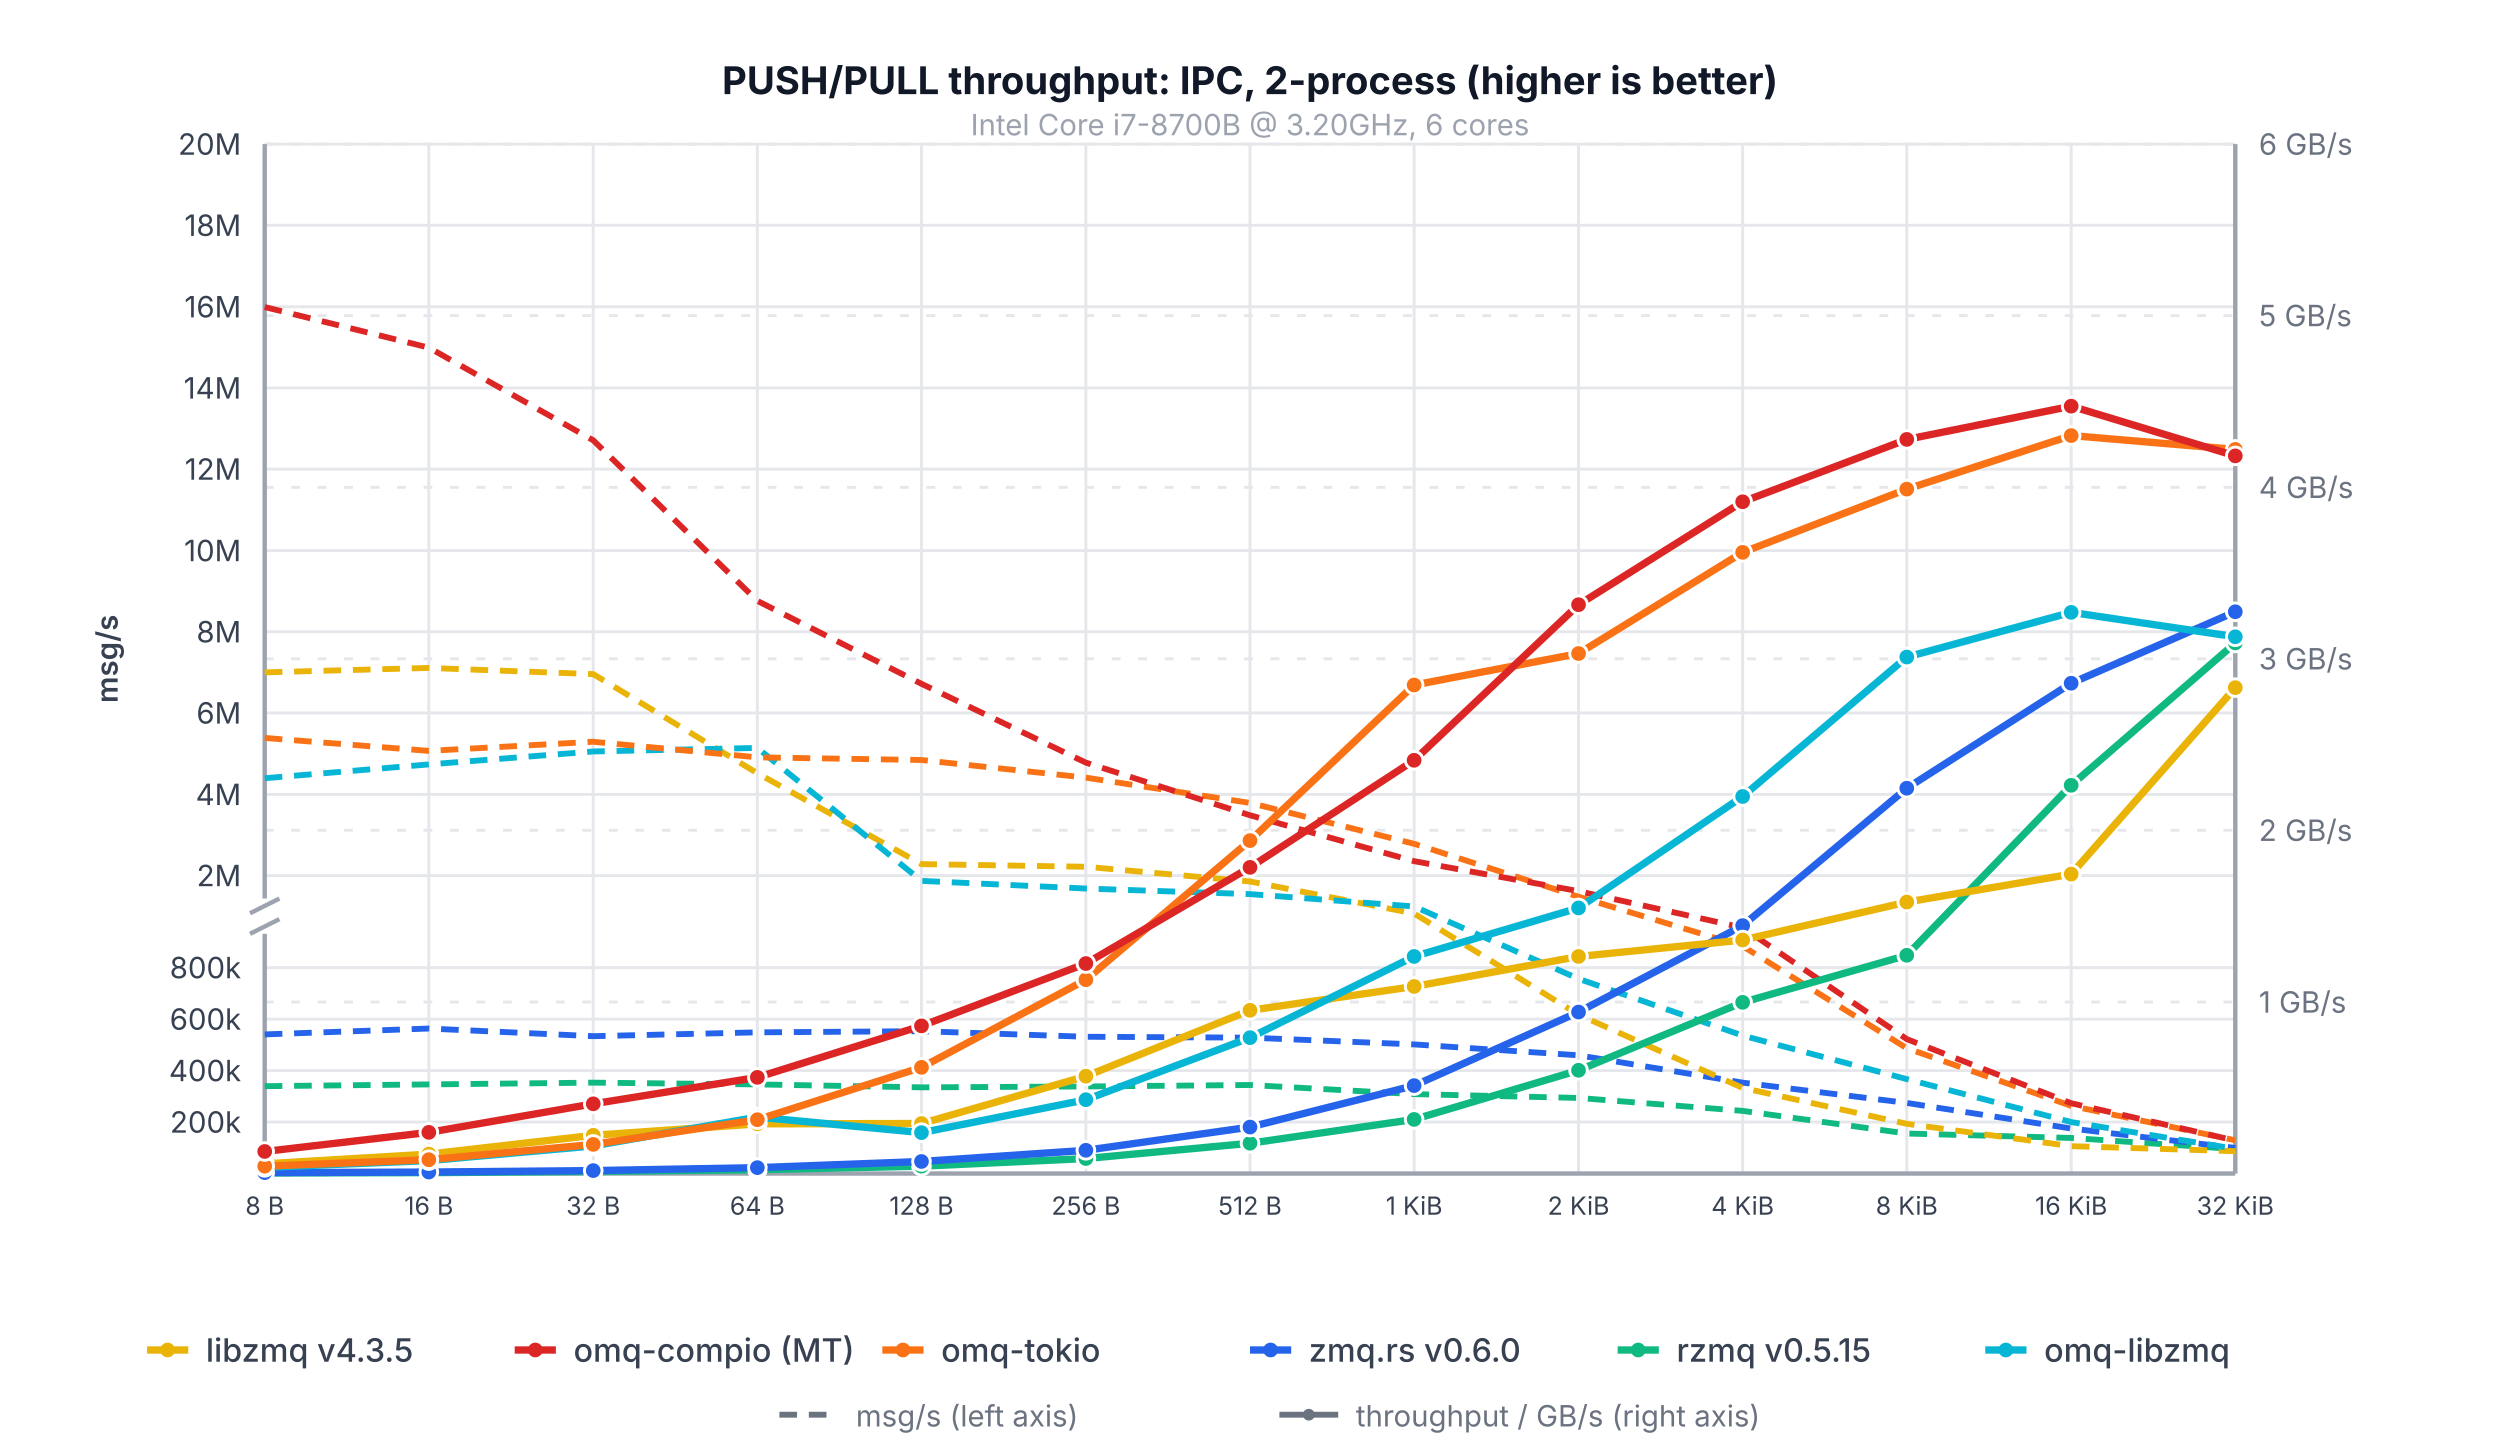
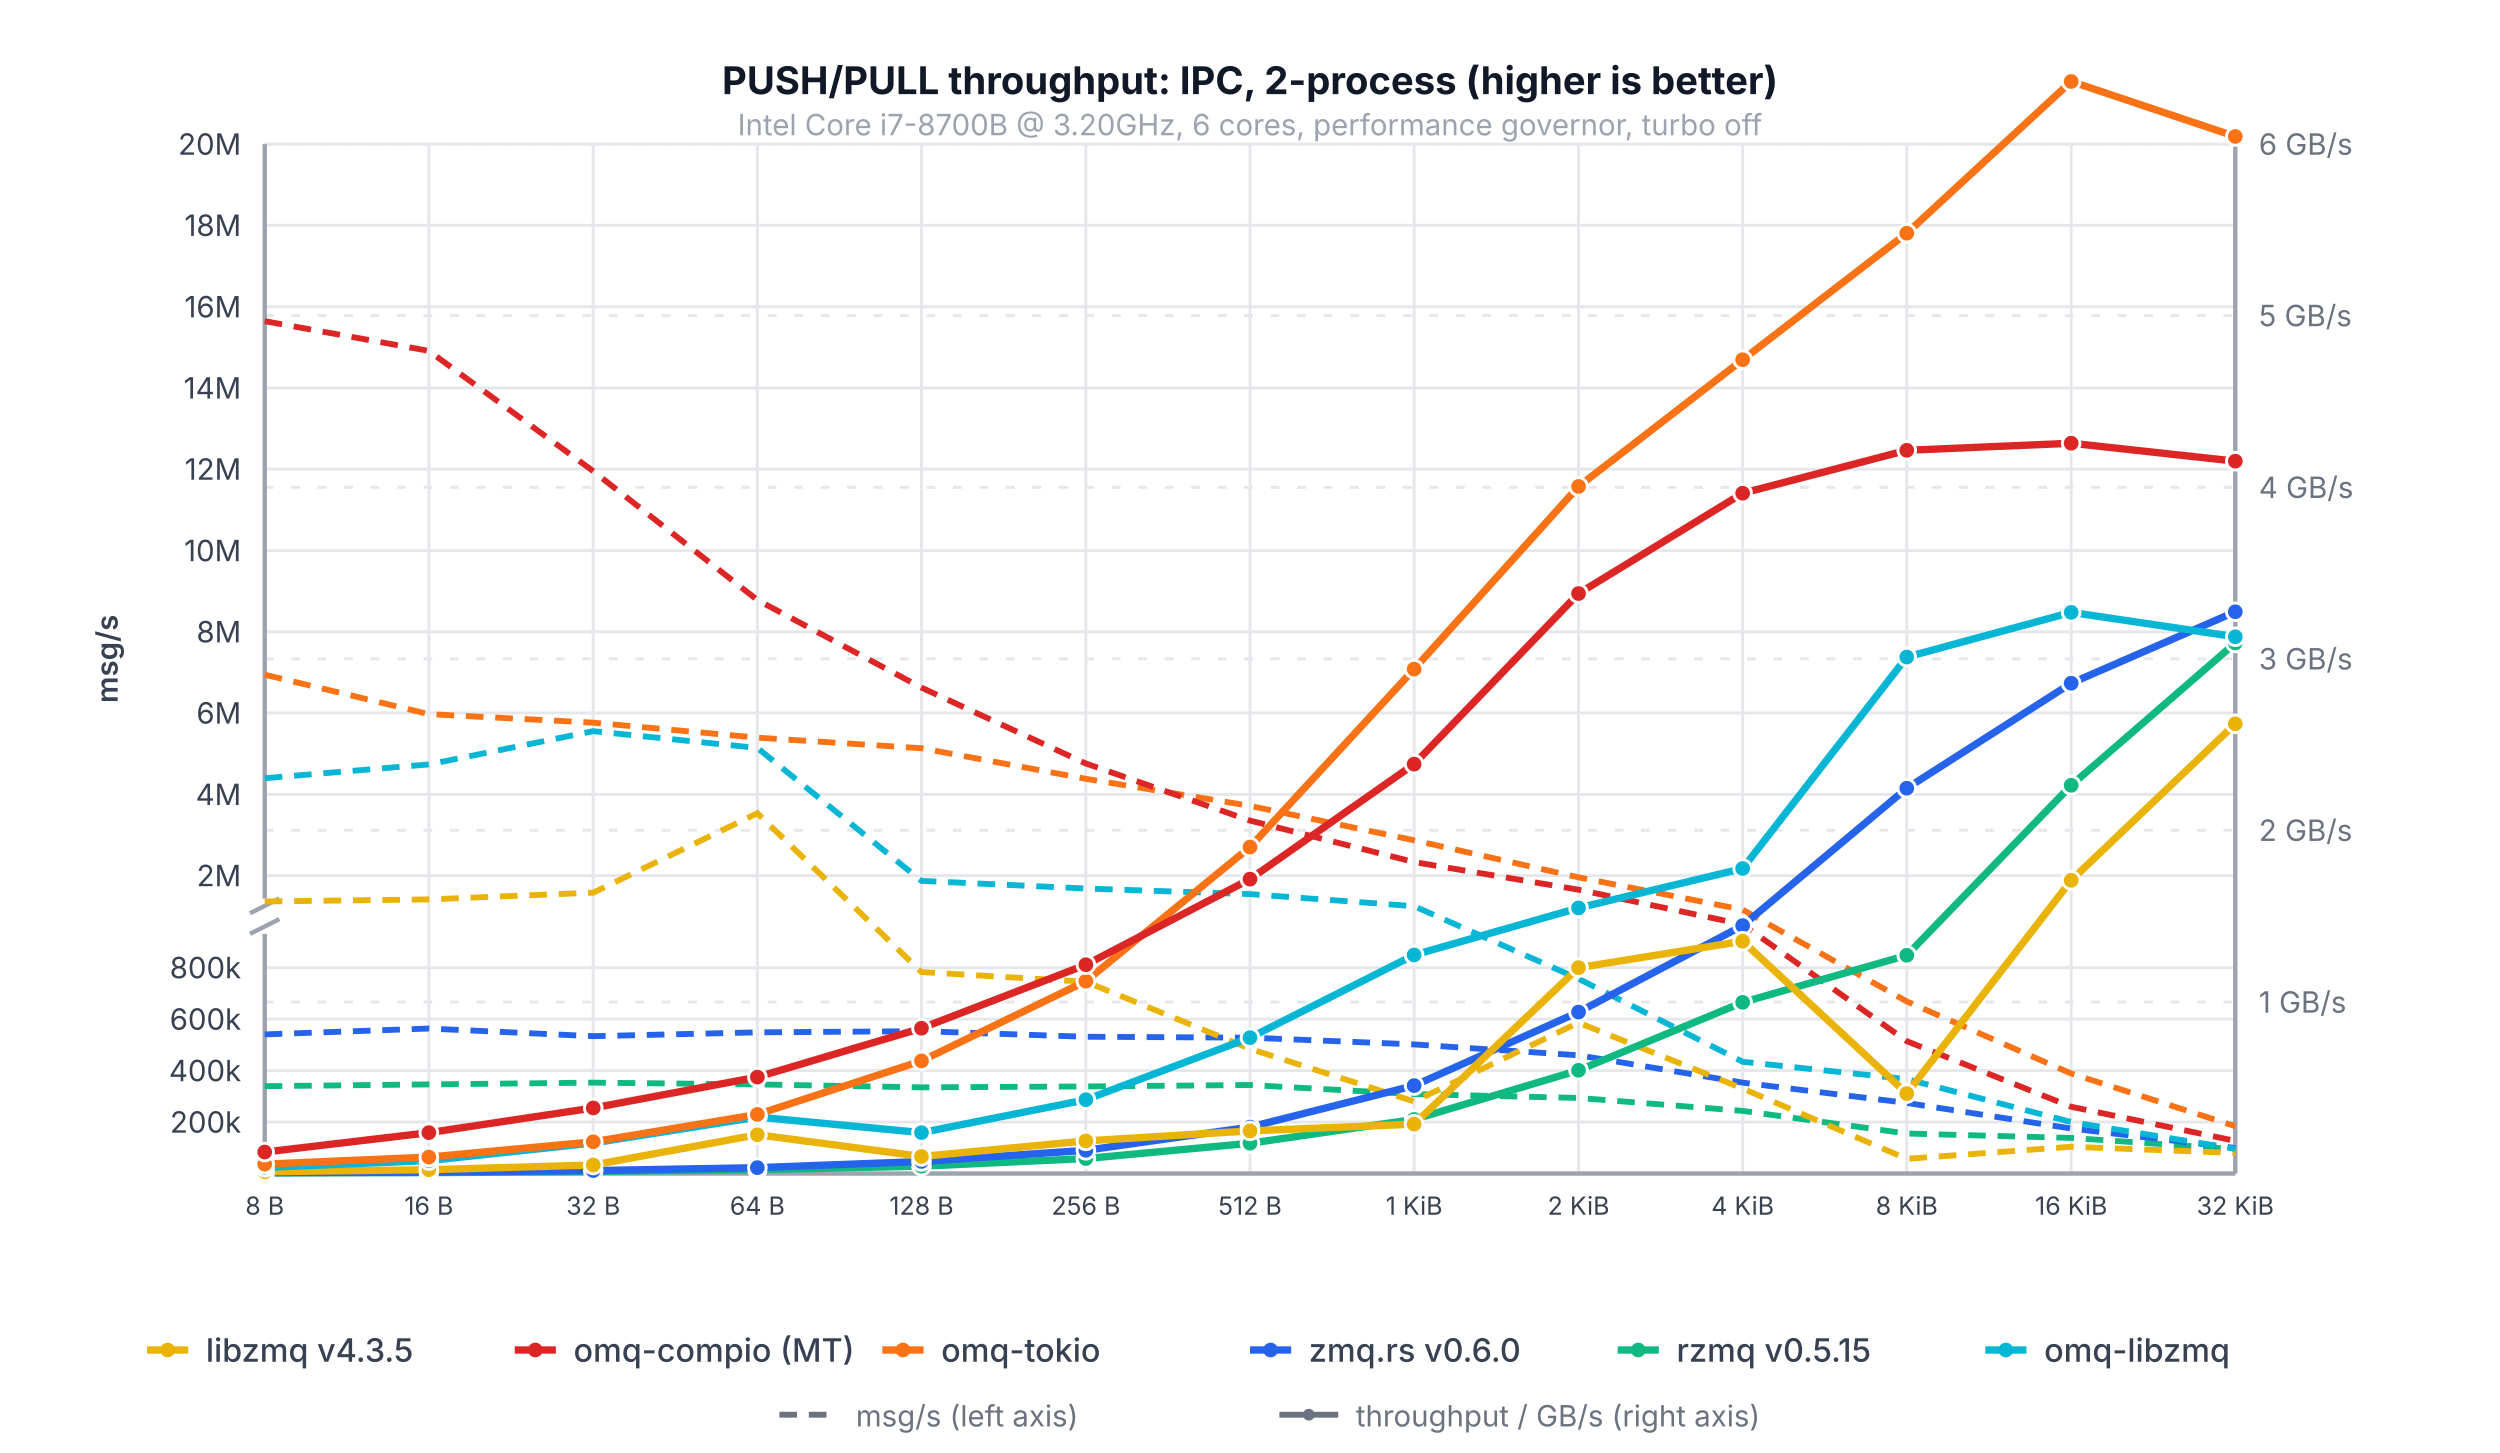
<svg xmlns="http://www.w3.org/2000/svg" viewBox="0 0 850 494" font-family="system-ui, -apple-system, sans-serif">
  <rect width="850" height="494" fill="white" />
  <text x="425.0" y="32.0" text-anchor="middle" fill="#111827" font-size="13" font-weight="700">PUSH/PULL throughput: IPC, 2-process (higher is better)</text>
  <line x1="90.0" y1="381.5" x2="760.0" y2="381.5" stroke="#e5e7eb" stroke-width="1" />
  <text x="82.0" y="381.5" text-anchor="end" dominant-baseline="middle" fill="#374151" font-size="10">200k</text>
  <line x1="90.0" y1="364.0" x2="760.0" y2="364.0" stroke="#e5e7eb" stroke-width="1" />
  <text x="82.0" y="364.0" text-anchor="end" dominant-baseline="middle" fill="#374151" font-size="10">400k</text>
  <line x1="90.0" y1="346.5" x2="760.0" y2="346.5" stroke="#e5e7eb" stroke-width="1" />
  <text x="82.0" y="346.5" text-anchor="end" dominant-baseline="middle" fill="#374151" font-size="10">600k</text>
  <line x1="90.0" y1="329.0" x2="760.0" y2="329.0" stroke="#e5e7eb" stroke-width="1" />
  <text x="82.0" y="329.0" text-anchor="end" dominant-baseline="middle" fill="#374151" font-size="10">800k</text>
  <line x1="90.0" y1="297.7" x2="760.0" y2="297.7" stroke="#e5e7eb" stroke-width="1" />
  <text x="82.0" y="297.7" text-anchor="end" dominant-baseline="middle" fill="#374151" font-size="10">2M</text>
  <line x1="90.0" y1="270.1" x2="760.0" y2="270.1" stroke="#e5e7eb" stroke-width="1" />
  <text x="82.0" y="270.1" text-anchor="end" dominant-baseline="middle" fill="#374151" font-size="10">4M</text>
  <line x1="90.0" y1="242.4" x2="760.0" y2="242.4" stroke="#e5e7eb" stroke-width="1" />
  <text x="82.0" y="242.4" text-anchor="end" dominant-baseline="middle" fill="#374151" font-size="10">6M</text>
  <line x1="90.0" y1="214.8" x2="760.0" y2="214.8" stroke="#e5e7eb" stroke-width="1" />
  <text x="82.0" y="214.8" text-anchor="end" dominant-baseline="middle" fill="#374151" font-size="10">8M</text>
  <line x1="90.0" y1="187.2" x2="760.0" y2="187.2" stroke="#e5e7eb" stroke-width="1" />
  <text x="82.0" y="187.2" text-anchor="end" dominant-baseline="middle" fill="#374151" font-size="10">10M</text>
  <line x1="90.0" y1="159.5" x2="760.0" y2="159.5" stroke="#e5e7eb" stroke-width="1" />
  <text x="82.0" y="159.5" text-anchor="end" dominant-baseline="middle" fill="#374151" font-size="10">12M</text>
  <line x1="90.0" y1="131.9" x2="760.0" y2="131.9" stroke="#e5e7eb" stroke-width="1" />
  <text x="82.0" y="131.9" text-anchor="end" dominant-baseline="middle" fill="#374151" font-size="10">14M</text>
  <line x1="90.0" y1="104.3" x2="760.0" y2="104.3" stroke="#e5e7eb" stroke-width="1" />
  <text x="82.0" y="104.3" text-anchor="end" dominant-baseline="middle" fill="#374151" font-size="10">16M</text>
  <line x1="90.0" y1="76.6" x2="760.0" y2="76.6" stroke="#e5e7eb" stroke-width="1" />
  <text x="82.0" y="76.6" text-anchor="end" dominant-baseline="middle" fill="#374151" font-size="10">18M</text>
  <line x1="90.0" y1="49.0" x2="760.0" y2="49.0" stroke="#e5e7eb" stroke-width="1" />
  <text x="82.0" y="49.0" text-anchor="end" dominant-baseline="middle" fill="#374151" font-size="10">20M</text>
  <line x1="90.0" y1="340.7" x2="760.0" y2="340.7" stroke="#e5e7eb" stroke-width="1" stroke-dasharray="3,6" />
  <text x="768.0" y="340.7" text-anchor="start" dominant-baseline="middle" fill="#6b7280" font-size="10">1 GB/s</text>
  <line x1="90.0" y1="282.3" x2="760.0" y2="282.3" stroke="#e5e7eb" stroke-width="1" stroke-dasharray="3,6" />
  <text x="768.0" y="282.3" text-anchor="start" dominant-baseline="middle" fill="#6b7280" font-size="10">2 GB/s</text>
  <line x1="90.0" y1="224.0" x2="760.0" y2="224.0" stroke="#e5e7eb" stroke-width="1" stroke-dasharray="3,6" />
  <text x="768.0" y="224.0" text-anchor="start" dominant-baseline="middle" fill="#6b7280" font-size="10">3 GB/s</text>
  <line x1="90.0" y1="165.7" x2="760.0" y2="165.7" stroke="#e5e7eb" stroke-width="1" stroke-dasharray="3,6" />
  <text x="768.0" y="165.7" text-anchor="start" dominant-baseline="middle" fill="#6b7280" font-size="10">4 GB/s</text>
  <line x1="90.0" y1="107.3" x2="760.0" y2="107.3" stroke="#e5e7eb" stroke-width="1" stroke-dasharray="3,6" />
  <text x="768.0" y="107.3" text-anchor="start" dominant-baseline="middle" fill="#6b7280" font-size="10">5 GB/s</text>
  <line x1="90.0" y1="49.0" x2="760.0" y2="49.0" stroke="#e5e7eb" stroke-width="1" stroke-dasharray="3,6" />
  <text x="768.0" y="49.0" text-anchor="start" dominant-baseline="middle" fill="#6b7280" font-size="10">6 GB/s</text>
  <line x1="90.0" y1="49.0" x2="90.0" y2="399.0" stroke="#e5e7eb" stroke-width="1" />
  <line x1="145.8" y1="49.0" x2="145.8" y2="399.0" stroke="#e5e7eb" stroke-width="1" />
  <line x1="201.7" y1="49.0" x2="201.7" y2="399.0" stroke="#e5e7eb" stroke-width="1" />
  <line x1="257.5" y1="49.0" x2="257.5" y2="399.0" stroke="#e5e7eb" stroke-width="1" />
  <line x1="313.3" y1="49.0" x2="313.3" y2="399.0" stroke="#e5e7eb" stroke-width="1" />
  <line x1="369.2" y1="49.0" x2="369.2" y2="399.0" stroke="#e5e7eb" stroke-width="1" />
  <line x1="425.0" y1="49.0" x2="425.0" y2="399.0" stroke="#e5e7eb" stroke-width="1" />
  <line x1="480.8" y1="49.0" x2="480.8" y2="399.0" stroke="#e5e7eb" stroke-width="1" />
  <line x1="536.7" y1="49.0" x2="536.7" y2="399.0" stroke="#e5e7eb" stroke-width="1" />
  <line x1="592.5" y1="49.0" x2="592.5" y2="399.0" stroke="#e5e7eb" stroke-width="1" />
  <line x1="648.3" y1="49.0" x2="648.3" y2="399.0" stroke="#e5e7eb" stroke-width="1" />
  <line x1="704.2" y1="49.0" x2="704.2" y2="399.0" stroke="#e5e7eb" stroke-width="1" />
  <line x1="760.0" y1="49.0" x2="760.0" y2="399.0" stroke="#e5e7eb" stroke-width="1" />
  <line x1="90.0" y1="49.0" x2="90.0" y2="399.0" stroke="#9ca3af" stroke-width="1.5" />
  <line x1="760.0" y1="49.0" x2="760.0" y2="399.0" stroke="#9ca3af" stroke-width="1.5" />
  <line x1="90.0" y1="399.0" x2="760.0" y2="399.0" stroke="#9ca3af" stroke-width="1.5" />
  <rect x="89.0" y="305.5" width="3" height="12" fill="white" />
  <path d="M 85.0,317.5 L 95.0,312.5 M 85.0,310.5 L 95.0,305.5" stroke="#9ca3af" stroke-width="1.5" fill="none" />
  <text x="40.0" y="224.0" text-anchor="middle" fill="#374151" font-size="10" font-weight="600" transform="rotate(-90,40.0,224.0)">msg/s</text>
  <polyline points="90.0,369.3 145.8,368.7 201.7,368.1 257.5,368.7 313.3,369.7 369.2,369.4 425.0,368.9 480.8,372.0 536.7,373.3 592.5,377.7 648.3,385.4 704.2,386.9 760.0,390.7" fill="none" stroke="#10b981" stroke-width="2" stroke-dasharray="6,4" />
  <polyline points="90.0,351.7 145.8,349.7 201.7,352.3 257.5,351.0 313.3,350.6 369.2,352.5 425.0,352.8 480.8,355.1 536.7,358.8 592.5,368.1 648.3,375.0 704.2,383.7 760.0,390.3" fill="none" stroke="#2563eb" stroke-width="2" stroke-dasharray="6,4" />
-   <polyline points="90.0,228.6 145.8,227.1 201.7,229.2 257.5,262.9 313.3,293.8 369.2,294.7 425.0,299.7 480.8,310.6 536.7,345.0 592.5,369.9 648.3,382.1 704.2,389.7 760.0,391.4" fill="none" stroke="#eab308" stroke-width="2" stroke-dasharray="6,4" />
-   <polyline points="90.0,264.6 145.8,259.9 201.7,255.5 257.5,254.3 313.3,299.5 369.2,302.1 425.0,304.0 480.8,308.2 536.7,332.8 592.5,352.1 648.3,366.9 704.2,381.5 760.0,390.6" fill="none" stroke="#06b6d4" stroke-width="2" stroke-dasharray="6,4" />
-   <polyline points="90.0,250.9 145.8,255.3 201.7,252.2 257.5,257.5 313.3,258.4 369.2,264.4 425.0,273.0 480.8,286.9 536.7,304.9 592.5,321.7 648.3,356.4 704.2,376.0 760.0,387.7" fill="none" stroke="#f97316" stroke-width="2" stroke-dasharray="6,4" />
-   <polyline points="90.0,104.4 145.8,118.2 201.7,149.7 257.5,204.3 313.3,232.5 369.2,259.3 425.0,277.2 480.8,292.8 536.7,303.0 592.5,315.4 648.3,353.3 704.2,375.1 760.0,387.8" fill="none" stroke="#dc2626" stroke-width="2" stroke-dasharray="6,4" />
+   <polyline points="90.0,306.5 145.8,305.8 201.7,303.5 257.5,276.5 313.3,330.5 369.2,333.8 425.0,356.6 480.8,374.5 536.7,347.7 592.5,370.1 648.3,394.0 704.2,389.9 760.0,392.0" fill="none" stroke="#eab308" stroke-width="2" stroke-dasharray="6,4" />
+   <polyline points="90.0,264.6 145.8,259.9 201.7,248.6 257.5,254.3 313.3,299.5 369.2,302.1 425.0,304.0 480.8,308.1 536.7,332.8 592.5,361.0 648.3,366.9 704.2,381.5 760.0,390.6" fill="none" stroke="#06b6d4" stroke-width="2" stroke-dasharray="6,4" />
+   <polyline points="90.0,229.4 145.8,242.8 201.7,245.7 257.5,250.8 313.3,254.4 369.2,264.8 425.0,274.0 480.8,285.7 536.7,298.3 592.5,309.3 648.3,340.5 704.2,365.0 760.0,382.9" fill="none" stroke="#f97316" stroke-width="2" stroke-dasharray="6,4" />
+   <polyline points="90.0,109.2 145.8,119.3 201.7,160.2 257.5,204.0 313.3,233.8 369.2,259.6 425.0,279.0 480.8,293.1 536.7,302.5 592.5,314.3 648.3,354.0 704.2,376.3 760.0,387.9" fill="none" stroke="#dc2626" stroke-width="2" stroke-dasharray="6,4" />
  <polyline points="90.0,398.8 145.8,398.7 201.7,398.3 257.5,397.7 313.3,396.5 369.2,393.9 425.0,388.7 480.8,380.6 536.7,363.9 592.5,340.8 648.3,324.8 704.2,267.0 760.0,218.6" fill="none" stroke="#10b981" stroke-width="2.5" stroke-linecap="round" stroke-linejoin="round" />
  <circle cx="90.0" cy="398.8" r="3" fill="#10b981" stroke="white" stroke-width="1" />
  <circle cx="145.8" cy="398.7" r="3" fill="#10b981" stroke="white" stroke-width="1" />
  <circle cx="201.7" cy="398.3" r="3" fill="#10b981" stroke="white" stroke-width="1" />
  <circle cx="257.5" cy="397.7" r="3" fill="#10b981" stroke="white" stroke-width="1" />
  <circle cx="313.3" cy="396.5" r="3" fill="#10b981" stroke="white" stroke-width="1" />
  <circle cx="369.2" cy="393.9" r="3" fill="#10b981" stroke="white" stroke-width="1" />
  <circle cx="425.0" cy="388.7" r="3" fill="#10b981" stroke="white" stroke-width="1" />
  <circle cx="480.8" cy="380.6" r="3" fill="#10b981" stroke="white" stroke-width="1" />
  <circle cx="536.7" cy="363.9" r="3" fill="#10b981" stroke="white" stroke-width="1" />
  <circle cx="592.5" cy="340.8" r="3" fill="#10b981" stroke="white" stroke-width="1" />
  <circle cx="648.3" cy="324.8" r="3" fill="#10b981" stroke="white" stroke-width="1" />
  <circle cx="704.2" cy="267.0" r="3" fill="#10b981" stroke="white" stroke-width="1" />
  <circle cx="760.0" cy="218.6" r="3" fill="#10b981" stroke="white" stroke-width="1" />
  <polyline points="90.0,398.7 145.8,398.5 201.7,398.0 257.5,397.0 313.3,394.9 369.2,391.1 425.0,383.2 480.8,369.1 536.7,344.1 592.5,314.7 648.3,268.0 704.2,232.3 760.0,208.0" fill="none" stroke="#2563eb" stroke-width="2.5" stroke-linecap="round" stroke-linejoin="round" />
  <circle cx="90.0" cy="398.7" r="3" fill="#2563eb" stroke="white" stroke-width="1" />
  <circle cx="145.8" cy="398.5" r="3" fill="#2563eb" stroke="white" stroke-width="1" />
  <circle cx="201.7" cy="398.0" r="3" fill="#2563eb" stroke="white" stroke-width="1" />
  <circle cx="257.5" cy="397.0" r="3" fill="#2563eb" stroke="white" stroke-width="1" />
  <circle cx="313.3" cy="394.9" r="3" fill="#2563eb" stroke="white" stroke-width="1" />
  <circle cx="369.2" cy="391.1" r="3" fill="#2563eb" stroke="white" stroke-width="1" />
  <circle cx="425.0" cy="383.2" r="3" fill="#2563eb" stroke="white" stroke-width="1" />
  <circle cx="480.8" cy="369.1" r="3" fill="#2563eb" stroke="white" stroke-width="1" />
  <circle cx="536.7" cy="344.1" r="3" fill="#2563eb" stroke="white" stroke-width="1" />
  <circle cx="592.5" cy="314.7" r="3" fill="#2563eb" stroke="white" stroke-width="1" />
  <circle cx="648.3" cy="268.0" r="3" fill="#2563eb" stroke="white" stroke-width="1" />
  <circle cx="704.2" cy="232.3" r="3" fill="#2563eb" stroke="white" stroke-width="1" />
  <circle cx="760.0" cy="208.0" r="3" fill="#2563eb" stroke="white" stroke-width="1" />
-   <polyline points="90.0,395.7 145.8,392.4 201.7,386.0 257.5,382.1 313.3,382.0 369.2,365.9 425.0,343.5 480.8,335.4 536.7,325.2 592.5,319.6 648.3,306.7 704.2,297.2 760.0,233.8" fill="none" stroke="#eab308" stroke-width="2.5" stroke-linecap="round" stroke-linejoin="round" />
-   <circle cx="90.0" cy="395.7" r="3" fill="#eab308" stroke="white" stroke-width="1" />
-   <circle cx="145.8" cy="392.4" r="3" fill="#eab308" stroke="white" stroke-width="1" />
-   <circle cx="201.7" cy="386.0" r="3" fill="#eab308" stroke="white" stroke-width="1" />
-   <circle cx="257.5" cy="382.1" r="3" fill="#eab308" stroke="white" stroke-width="1" />
-   <circle cx="313.3" cy="382.0" r="3" fill="#eab308" stroke="white" stroke-width="1" />
-   <circle cx="369.2" cy="365.9" r="3" fill="#eab308" stroke="white" stroke-width="1" />
-   <circle cx="425.0" cy="343.5" r="3" fill="#eab308" stroke="white" stroke-width="1" />
-   <circle cx="480.8" cy="335.4" r="3" fill="#eab308" stroke="white" stroke-width="1" />
-   <circle cx="536.7" cy="325.2" r="3" fill="#eab308" stroke="white" stroke-width="1" />
-   <circle cx="592.5" cy="319.6" r="3" fill="#eab308" stroke="white" stroke-width="1" />
-   <circle cx="648.3" cy="306.7" r="3" fill="#eab308" stroke="white" stroke-width="1" />
-   <circle cx="704.2" cy="297.2" r="3" fill="#eab308" stroke="white" stroke-width="1" />
-   <circle cx="760.0" cy="233.8" r="3" fill="#eab308" stroke="white" stroke-width="1" />
-   <polyline points="90.0,396.9 145.8,394.6 201.7,389.6 257.5,379.8 313.3,385.1 369.2,373.9 425.0,352.8 480.8,325.2 536.7,308.7 592.5,270.8 648.3,223.4 704.2,208.2 760.0,216.5" fill="none" stroke="#06b6d4" stroke-width="2.5" stroke-linecap="round" stroke-linejoin="round" />
+   <polyline points="90.0,398.4 145.8,397.7 201.7,396.1 257.5,385.8 313.3,393.2 369.2,387.9 425.0,384.5 480.8,382.2 536.7,329.0 592.5,320.0 648.3,371.8 704.2,299.3 760.0,246.1" fill="none" stroke="#eab308" stroke-width="2.5" stroke-linecap="round" stroke-linejoin="round" />
+   <circle cx="90.0" cy="398.4" r="3" fill="#eab308" stroke="white" stroke-width="1" />
+   <circle cx="145.8" cy="397.7" r="3" fill="#eab308" stroke="white" stroke-width="1" />
+   <circle cx="201.7" cy="396.1" r="3" fill="#eab308" stroke="white" stroke-width="1" />
+   <circle cx="257.5" cy="385.8" r="3" fill="#eab308" stroke="white" stroke-width="1" />
+   <circle cx="313.3" cy="393.2" r="3" fill="#eab308" stroke="white" stroke-width="1" />
+   <circle cx="369.2" cy="387.9" r="3" fill="#eab308" stroke="white" stroke-width="1" />
+   <circle cx="425.0" cy="384.5" r="3" fill="#eab308" stroke="white" stroke-width="1" />
+   <circle cx="480.8" cy="382.2" r="3" fill="#eab308" stroke="white" stroke-width="1" />
+   <circle cx="536.7" cy="329.0" r="3" fill="#eab308" stroke="white" stroke-width="1" />
+   <circle cx="592.5" cy="320.0" r="3" fill="#eab308" stroke="white" stroke-width="1" />
+   <circle cx="648.3" cy="371.8" r="3" fill="#eab308" stroke="white" stroke-width="1" />
+   <circle cx="704.2" cy="299.3" r="3" fill="#eab308" stroke="white" stroke-width="1" />
+   <circle cx="760.0" cy="246.1" r="3" fill="#eab308" stroke="white" stroke-width="1" />
+   <polyline points="90.0,396.9 145.8,394.6 201.7,388.6 257.5,379.8 313.3,385.1 369.2,373.9 425.0,352.8 480.8,324.7 536.7,308.7 592.5,295.3 648.3,223.4 704.2,208.2 760.0,216.5" fill="none" stroke="#06b6d4" stroke-width="2.5" stroke-linecap="round" stroke-linejoin="round" />
  <circle cx="90.0" cy="396.9" r="3" fill="#06b6d4" stroke="white" stroke-width="1" />
  <circle cx="145.8" cy="394.6" r="3" fill="#06b6d4" stroke="white" stroke-width="1" />
-   <circle cx="201.7" cy="389.6" r="3" fill="#06b6d4" stroke="white" stroke-width="1" />
+   <circle cx="201.7" cy="388.6" r="3" fill="#06b6d4" stroke="white" stroke-width="1" />
  <circle cx="257.5" cy="379.8" r="3" fill="#06b6d4" stroke="white" stroke-width="1" />
  <circle cx="313.3" cy="385.1" r="3" fill="#06b6d4" stroke="white" stroke-width="1" />
  <circle cx="369.2" cy="373.9" r="3" fill="#06b6d4" stroke="white" stroke-width="1" />
  <circle cx="425.0" cy="352.8" r="3" fill="#06b6d4" stroke="white" stroke-width="1" />
-   <circle cx="480.8" cy="325.2" r="3" fill="#06b6d4" stroke="white" stroke-width="1" />
+   <circle cx="480.8" cy="324.7" r="3" fill="#06b6d4" stroke="white" stroke-width="1" />
  <circle cx="536.7" cy="308.7" r="3" fill="#06b6d4" stroke="white" stroke-width="1" />
-   <circle cx="592.5" cy="270.8" r="3" fill="#06b6d4" stroke="white" stroke-width="1" />
+   <circle cx="592.5" cy="295.3" r="3" fill="#06b6d4" stroke="white" stroke-width="1" />
  <circle cx="648.3" cy="223.4" r="3" fill="#06b6d4" stroke="white" stroke-width="1" />
  <circle cx="704.2" cy="208.2" r="3" fill="#06b6d4" stroke="white" stroke-width="1" />
  <circle cx="760.0" cy="216.5" r="3" fill="#06b6d4" stroke="white" stroke-width="1" />
-   <polyline points="90.0,396.5 145.8,394.3 201.7,389.1 257.5,380.7 313.3,362.9 369.2,333.1 425.0,285.8 480.8,232.9 536.7,222.2 592.5,187.8 648.3,166.3 704.2,148.1 760.0,152.8" fill="none" stroke="#f97316" stroke-width="2.5" stroke-linecap="round" stroke-linejoin="round" />
-   <circle cx="90.0" cy="396.5" r="3" fill="#f97316" stroke="white" stroke-width="1" />
-   <circle cx="145.8" cy="394.3" r="3" fill="#f97316" stroke="white" stroke-width="1" />
-   <circle cx="201.7" cy="389.1" r="3" fill="#f97316" stroke="white" stroke-width="1" />
-   <circle cx="257.5" cy="380.7" r="3" fill="#f97316" stroke="white" stroke-width="1" />
-   <circle cx="313.3" cy="362.9" r="3" fill="#f97316" stroke="white" stroke-width="1" />
-   <circle cx="369.2" cy="333.1" r="3" fill="#f97316" stroke="white" stroke-width="1" />
-   <circle cx="425.0" cy="285.8" r="3" fill="#f97316" stroke="white" stroke-width="1" />
-   <circle cx="480.8" cy="232.9" r="3" fill="#f97316" stroke="white" stroke-width="1" />
-   <circle cx="536.7" cy="222.2" r="3" fill="#f97316" stroke="white" stroke-width="1" />
-   <circle cx="592.5" cy="187.8" r="3" fill="#f97316" stroke="white" stroke-width="1" />
-   <circle cx="648.3" cy="166.3" r="3" fill="#f97316" stroke="white" stroke-width="1" />
-   <circle cx="704.2" cy="148.1" r="3" fill="#f97316" stroke="white" stroke-width="1" />
-   <circle cx="760.0" cy="152.8" r="3" fill="#f97316" stroke="white" stroke-width="1" />
-   <polyline points="90.0,391.5 145.8,385.0 201.7,375.3 257.5,366.3 313.3,348.8 369.2,327.6 425.0,294.9 480.8,258.5 536.7,205.6 592.5,170.6 648.3,149.4 704.2,138.1 760.0,155.0" fill="none" stroke="#dc2626" stroke-width="2.5" stroke-linecap="round" stroke-linejoin="round" />
-   <circle cx="90.0" cy="391.5" r="3" fill="#dc2626" stroke="white" stroke-width="1" />
-   <circle cx="145.8" cy="385.0" r="3" fill="#dc2626" stroke="white" stroke-width="1" />
-   <circle cx="201.7" cy="375.3" r="3" fill="#dc2626" stroke="white" stroke-width="1" />
-   <circle cx="257.5" cy="366.3" r="3" fill="#dc2626" stroke="white" stroke-width="1" />
-   <circle cx="313.3" cy="348.8" r="3" fill="#dc2626" stroke="white" stroke-width="1" />
-   <circle cx="369.2" cy="327.6" r="3" fill="#dc2626" stroke="white" stroke-width="1" />
-   <circle cx="425.0" cy="294.9" r="3" fill="#dc2626" stroke="white" stroke-width="1" />
-   <circle cx="480.8" cy="258.5" r="3" fill="#dc2626" stroke="white" stroke-width="1" />
-   <circle cx="536.7" cy="205.6" r="3" fill="#dc2626" stroke="white" stroke-width="1" />
-   <circle cx="592.5" cy="170.6" r="3" fill="#dc2626" stroke="white" stroke-width="1" />
-   <circle cx="648.3" cy="149.4" r="3" fill="#dc2626" stroke="white" stroke-width="1" />
-   <circle cx="704.2" cy="138.1" r="3" fill="#dc2626" stroke="white" stroke-width="1" />
-   <circle cx="760.0" cy="155.0" r="3" fill="#dc2626" stroke="white" stroke-width="1" />
+   <polyline points="90.0,395.8 145.8,393.4 201.7,388.2 257.5,378.9 313.3,360.7 369.2,333.6 425.0,288.0 480.8,227.5 536.7,165.4 592.5,122.3 648.3,79.3 704.2,27.7 760.0,46.4" fill="none" stroke="#f97316" stroke-width="2.5" stroke-linecap="round" stroke-linejoin="round" />
+   <circle cx="90.0" cy="395.8" r="3" fill="#f97316" stroke="white" stroke-width="1" />
+   <circle cx="145.8" cy="393.4" r="3" fill="#f97316" stroke="white" stroke-width="1" />
+   <circle cx="201.7" cy="388.2" r="3" fill="#f97316" stroke="white" stroke-width="1" />
+   <circle cx="257.5" cy="378.9" r="3" fill="#f97316" stroke="white" stroke-width="1" />
+   <circle cx="313.3" cy="360.7" r="3" fill="#f97316" stroke="white" stroke-width="1" />
+   <circle cx="369.2" cy="333.6" r="3" fill="#f97316" stroke="white" stroke-width="1" />
+   <circle cx="425.0" cy="288.0" r="3" fill="#f97316" stroke="white" stroke-width="1" />
+   <circle cx="480.8" cy="227.5" r="3" fill="#f97316" stroke="white" stroke-width="1" />
+   <circle cx="536.7" cy="165.4" r="3" fill="#f97316" stroke="white" stroke-width="1" />
+   <circle cx="592.5" cy="122.3" r="3" fill="#f97316" stroke="white" stroke-width="1" />
+   <circle cx="648.3" cy="79.3" r="3" fill="#f97316" stroke="white" stroke-width="1" />
+   <circle cx="704.2" cy="27.7" r="3" fill="#f97316" stroke="white" stroke-width="1" />
+   <circle cx="760.0" cy="46.4" r="3" fill="#f97316" stroke="white" stroke-width="1" />
+   <polyline points="90.0,391.7 145.8,385.1 201.7,376.7 257.5,366.2 313.3,349.6 369.2,328.0 425.0,298.9 480.8,259.8 536.7,201.8 592.5,167.7 648.3,153.1 704.2,150.7 760.0,156.8" fill="none" stroke="#dc2626" stroke-width="2.5" stroke-linecap="round" stroke-linejoin="round" />
+   <circle cx="90.0" cy="391.7" r="3" fill="#dc2626" stroke="white" stroke-width="1" />
+   <circle cx="145.8" cy="385.1" r="3" fill="#dc2626" stroke="white" stroke-width="1" />
+   <circle cx="201.7" cy="376.7" r="3" fill="#dc2626" stroke="white" stroke-width="1" />
+   <circle cx="257.5" cy="366.2" r="3" fill="#dc2626" stroke="white" stroke-width="1" />
+   <circle cx="313.3" cy="349.6" r="3" fill="#dc2626" stroke="white" stroke-width="1" />
+   <circle cx="369.2" cy="328.0" r="3" fill="#dc2626" stroke="white" stroke-width="1" />
+   <circle cx="425.0" cy="298.9" r="3" fill="#dc2626" stroke="white" stroke-width="1" />
+   <circle cx="480.8" cy="259.8" r="3" fill="#dc2626" stroke="white" stroke-width="1" />
+   <circle cx="536.7" cy="201.8" r="3" fill="#dc2626" stroke="white" stroke-width="1" />
+   <circle cx="592.5" cy="167.7" r="3" fill="#dc2626" stroke="white" stroke-width="1" />
+   <circle cx="648.3" cy="153.1" r="3" fill="#dc2626" stroke="white" stroke-width="1" />
+   <circle cx="704.2" cy="150.7" r="3" fill="#dc2626" stroke="white" stroke-width="1" />
+   <circle cx="760.0" cy="156.8" r="3" fill="#dc2626" stroke="white" stroke-width="1" />
  <text x="90.0" y="413.0" text-anchor="middle" fill="#374151" font-size="8.5">8 B</text>
  <text x="145.8" y="413.0" text-anchor="middle" fill="#374151" font-size="8.5">16 B</text>
  <text x="201.7" y="413.0" text-anchor="middle" fill="#374151" font-size="8.5">32 B</text>
  <text x="257.5" y="413.0" text-anchor="middle" fill="#374151" font-size="8.5">64 B</text>
  <text x="313.3" y="413.0" text-anchor="middle" fill="#374151" font-size="8.5">128 B</text>
  <text x="369.2" y="413.0" text-anchor="middle" fill="#374151" font-size="8.5">256 B</text>
  <text x="425.0" y="413.0" text-anchor="middle" fill="#374151" font-size="8.5">512 B</text>
  <text x="480.8" y="413.0" text-anchor="middle" fill="#374151" font-size="8.5">1 KiB</text>
  <text x="536.7" y="413.0" text-anchor="middle" fill="#374151" font-size="8.5">2 KiB</text>
  <text x="592.5" y="413.0" text-anchor="middle" fill="#374151" font-size="8.5">4 KiB</text>
  <text x="648.3" y="413.0" text-anchor="middle" fill="#374151" font-size="8.5">8 KiB</text>
  <text x="704.2" y="413.0" text-anchor="middle" fill="#374151" font-size="8.5">16 KiB</text>
  <text x="760.0" y="413.0" text-anchor="middle" fill="#374151" font-size="8.5">32 KiB</text>
-   <text x="425.0" y="46" text-anchor="middle" fill="#9ca3af" font-size="10">Intel Core i7-8700B @ 3.20GHz, 6 cores</text>
+   <text x="425.0" y="46" text-anchor="middle" fill="#9ca3af" font-size="10">Intel Core i7-8700B @ 3.20GHz, 6 cores, performance governor, turbo off</text>
  <line x1="50" y1="459" x2="64" y2="459" stroke="#eab308" stroke-width="2.5" />
  <circle cx="57" cy="459" r="2.5" fill="#eab308" />
  <text x="70" y="463" fill="#374151" font-size="11" font-weight="500">libzmq v4.3.5</text>
  <line x1="175" y1="459" x2="189" y2="459" stroke="#dc2626" stroke-width="2.5" />
  <circle cx="182" cy="459" r="2.5" fill="#dc2626" />
  <text x="195" y="463" fill="#374151" font-size="11" font-weight="500">omq-compio (MT)</text>
  <line x1="300" y1="459" x2="314" y2="459" stroke="#f97316" stroke-width="2.5" />
  <circle cx="307" cy="459" r="2.5" fill="#f97316" />
  <text x="320" y="463" fill="#374151" font-size="11" font-weight="500">omq-tokio</text>
  <line x1="425" y1="459" x2="439" y2="459" stroke="#2563eb" stroke-width="2.5" />
  <circle cx="432" cy="459" r="2.5" fill="#2563eb" />
  <text x="445" y="463" fill="#374151" font-size="11" font-weight="500">zmq.rs v0.6.0</text>
  <line x1="550" y1="459" x2="564" y2="459" stroke="#10b981" stroke-width="2.5" />
  <circle cx="557" cy="459" r="2.5" fill="#10b981" />
  <text x="570" y="463" fill="#374151" font-size="11" font-weight="500">rzmq v0.5.15</text>
  <line x1="675" y1="459" x2="689" y2="459" stroke="#06b6d4" stroke-width="2.5" />
  <circle cx="682" cy="459" r="2.5" fill="#06b6d4" />
  <text x="695" y="463" fill="#374151" font-size="11" font-weight="500">omq-libzmq</text>
  <line x1="265" y1="481" x2="285" y2="481" stroke="#6b7280" stroke-width="2" stroke-dasharray="6,4" />
  <text x="291" y="485" fill="#6b7280" font-size="10">msg/s (left axis)</text>
  <line x1="435" y1="481" x2="455" y2="481" stroke="#6b7280" stroke-width="2" />
  <circle cx="445" cy="481" r="2" fill="#6b7280" />
  <text x="461" y="485" fill="#6b7280" font-size="10">throughput / GB/s (right axis)</text>
</svg>
